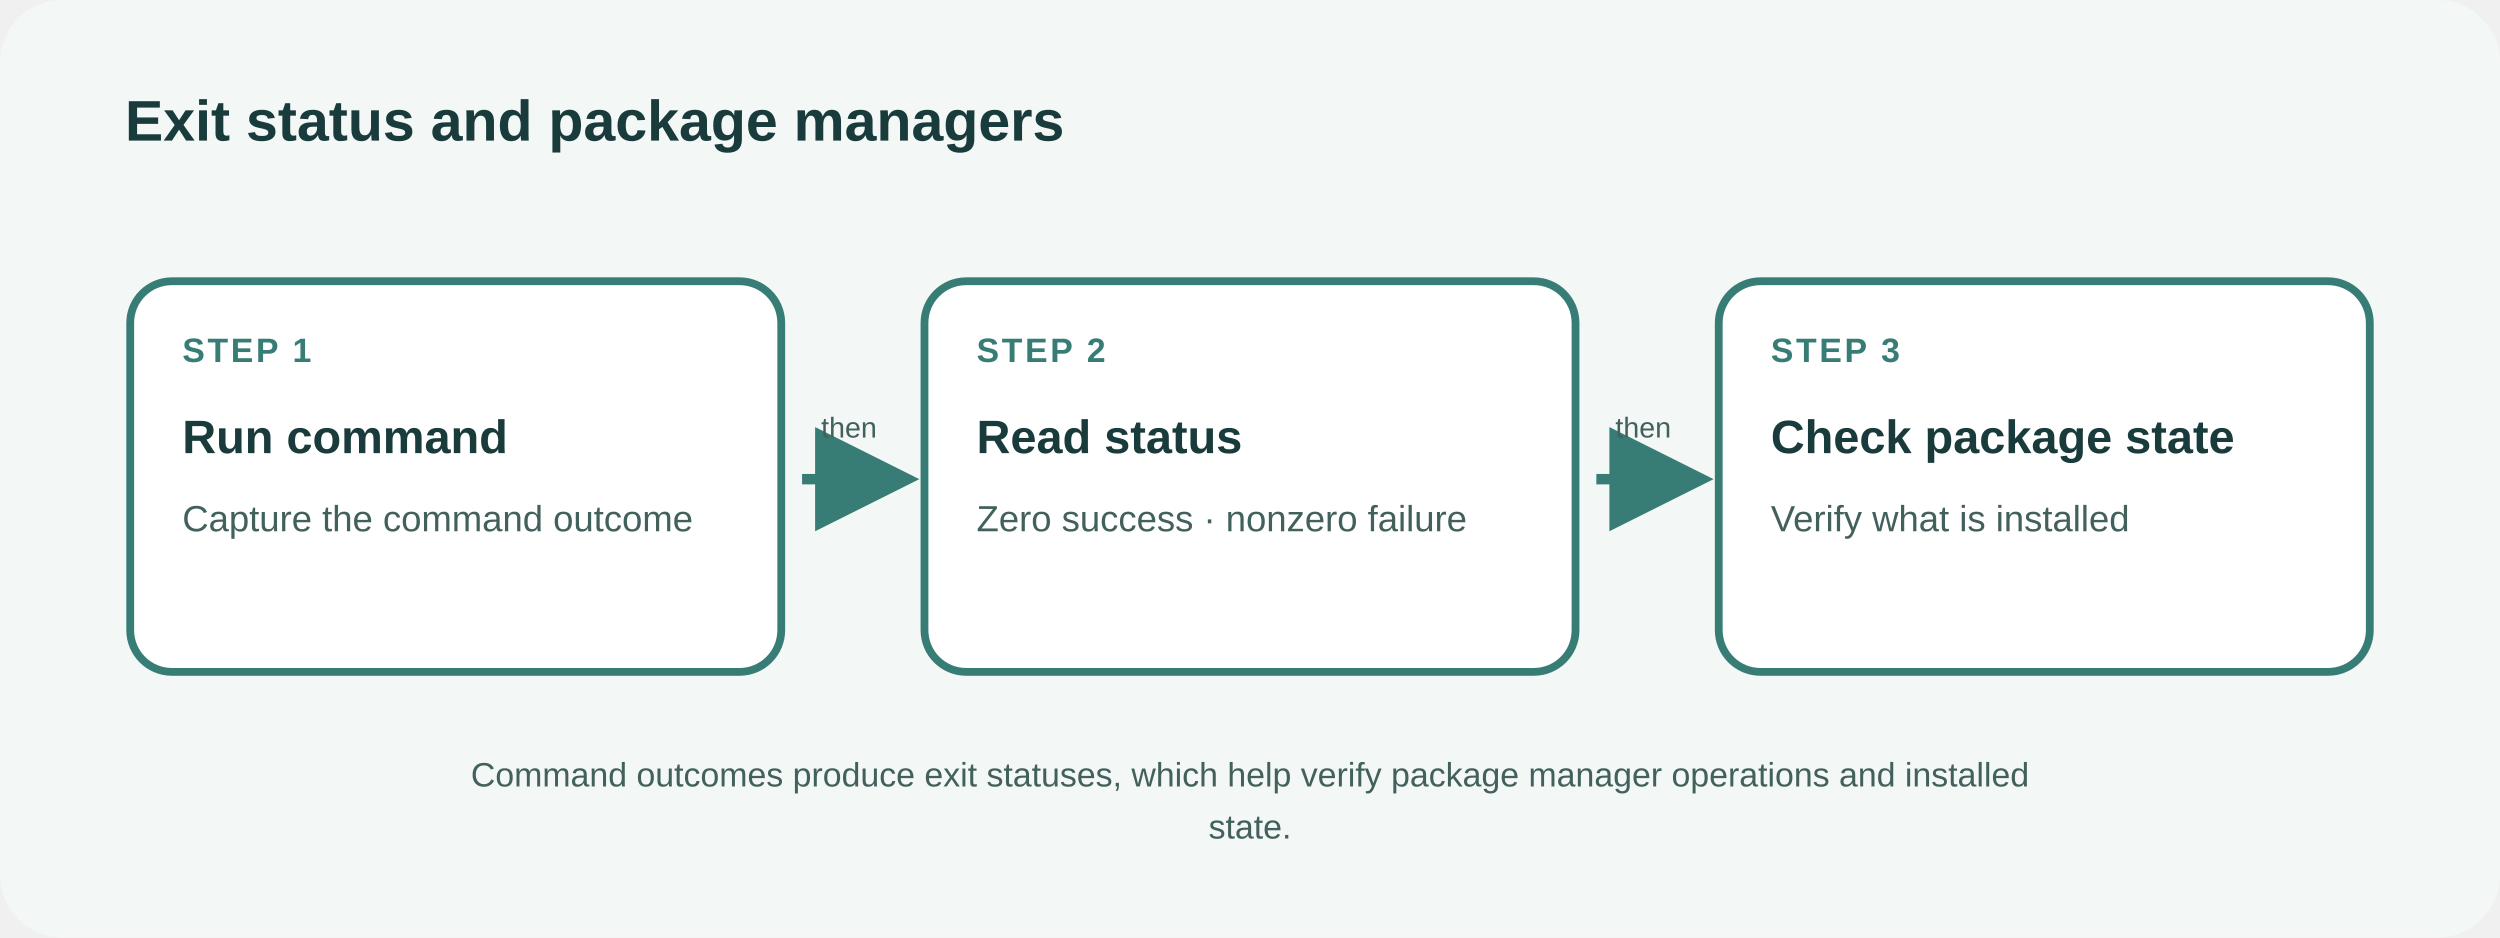
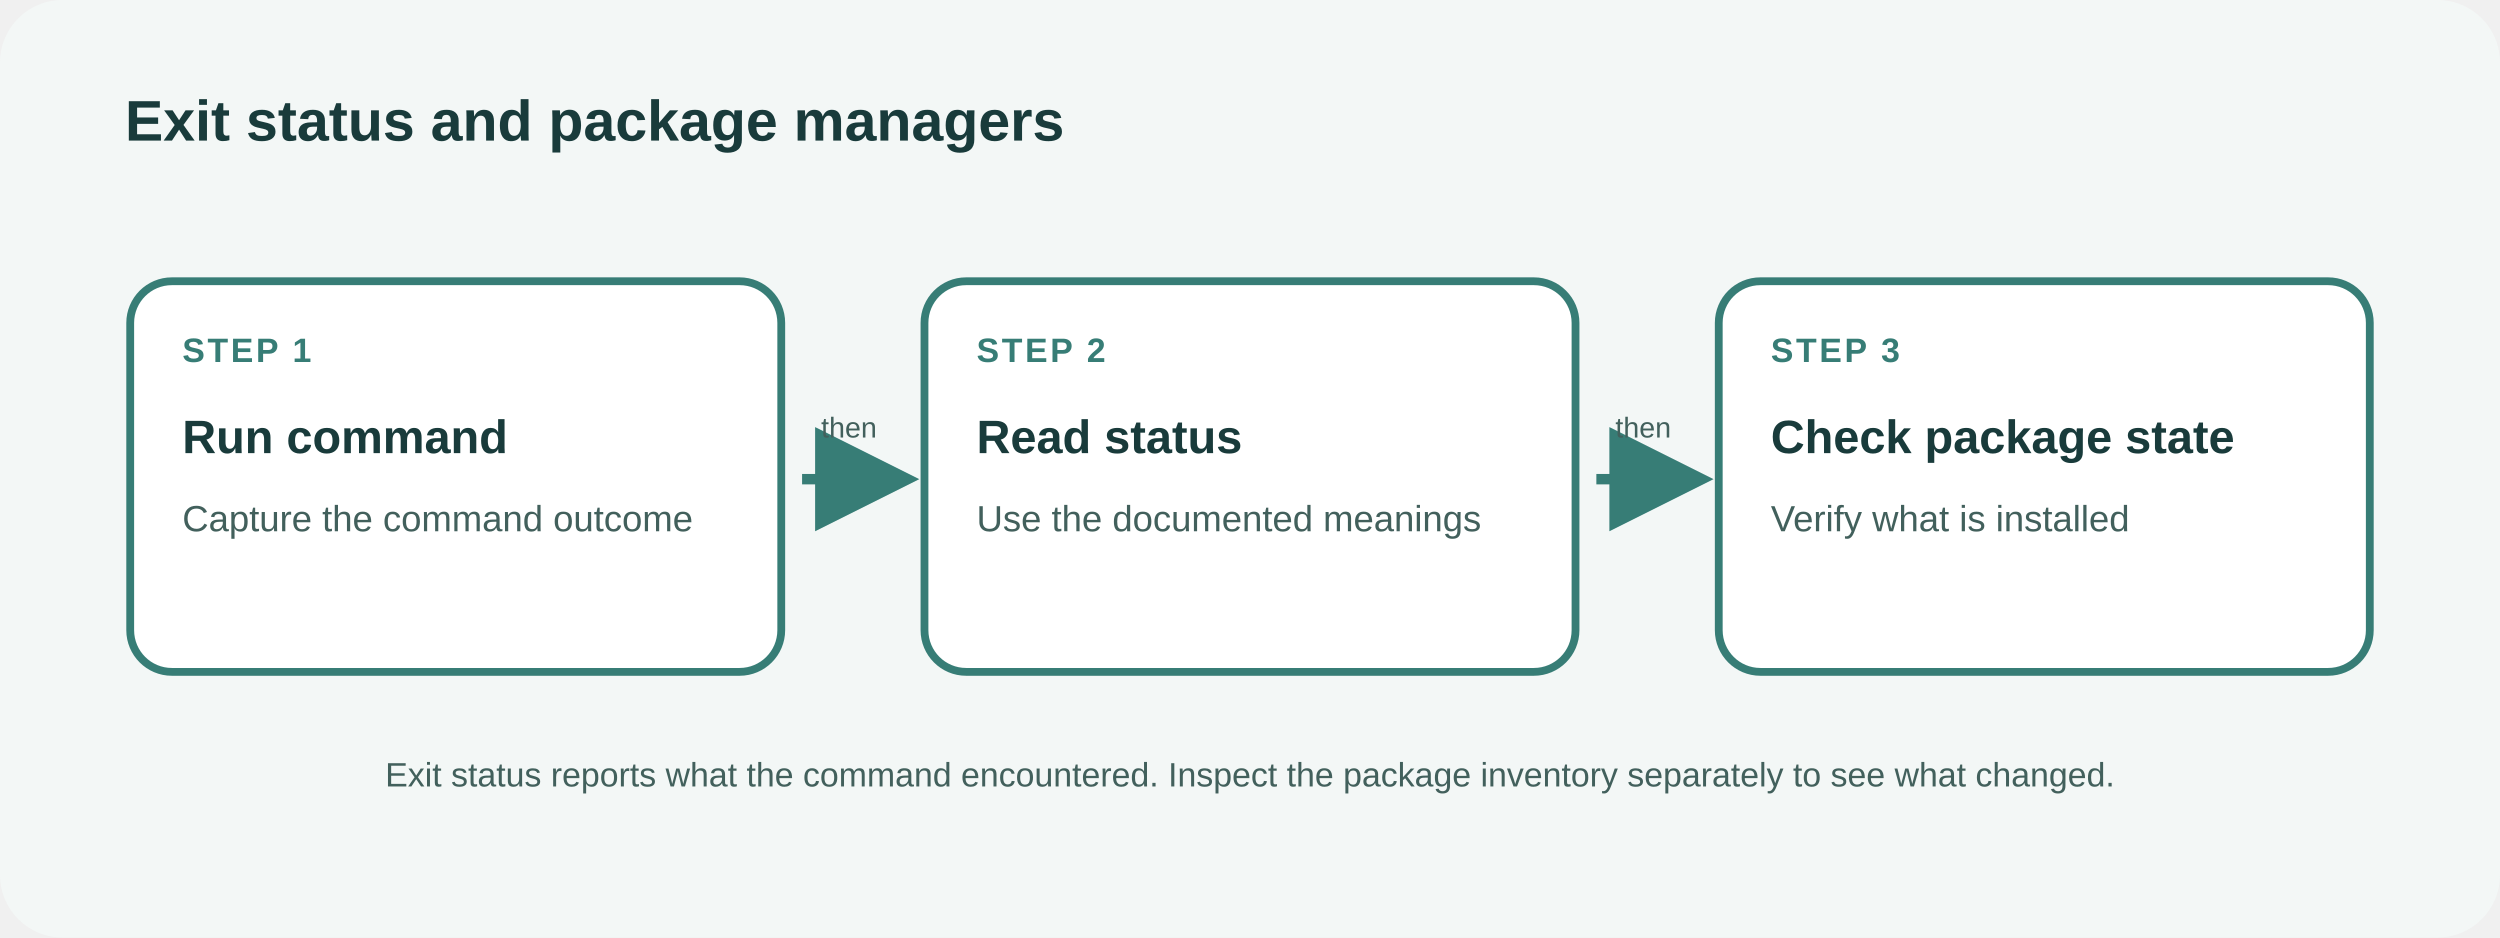
<svg xmlns="http://www.w3.org/2000/svg" width="960" height="360" viewBox="0 0 960 360" role="img" aria-labelledby="title desc">
  <defs>
    <marker id="arrow" markerWidth="10" markerHeight="10" refX="8" refY="5" orient="auto">
      <path d="M0 0L10 5L0 10Z" fill="#377d76" />
    </marker>
  </defs>
  <rect width="960" height="360" rx="24" fill="#f3f7f6" />
  <text x="48" y="54" font-family="Arial,sans-serif" font-size="22" font-weight="700" fill="#193b3b">Exit status and package managers</text>
  <rect x="50" y="108" width="250" height="150" rx="16" fill="#fff" stroke="#377d76" stroke-width="3" />
  <text x="70" y="139" font-family="Arial,sans-serif" font-size="13" font-weight="700" letter-spacing="1" fill="#377d76">STEP 1</text>
  <text x="70" y="174" font-family="Arial,sans-serif" font-size="18" font-weight="700" fill="#193b3b">Run command</text>
  <text x="70" y="204" font-family="Arial,sans-serif" font-size="14" fill="#42605c">Capture the command outcome</text>
  <path d="M308 184H345" stroke="#377d76" stroke-width="4" marker-end="url(#arrow)" />
  <text x="326" y="168" text-anchor="middle" font-family="Arial,sans-serif" font-size="11" fill="#42605c">then</text>
  <rect x="355" y="108" width="250" height="150" rx="16" fill="#fff" stroke="#377d76" stroke-width="3" />
  <text x="375" y="139" font-family="Arial,sans-serif" font-size="13" font-weight="700" letter-spacing="1" fill="#377d76">STEP 2</text>
  <text x="375" y="174" font-family="Arial,sans-serif" font-size="18" font-weight="700" fill="#193b3b">Read status</text>
-   <text x="375" y="204" font-family="Arial,sans-serif" font-size="14" fill="#42605c">Zero success · nonzero failure</text>
+   <text x="375" y="204" font-family="Arial,sans-serif" font-size="14" fill="#42605c">Use the documented meanings</text>
  <path d="M613 184H650" stroke="#377d76" stroke-width="4" marker-end="url(#arrow)" />
  <text x="631" y="168" text-anchor="middle" font-family="Arial,sans-serif" font-size="11" fill="#42605c">then</text>
  <rect x="660" y="108" width="250" height="150" rx="16" fill="#fff" stroke="#377d76" stroke-width="3" />
  <text x="680" y="139" font-family="Arial,sans-serif" font-size="13" font-weight="700" letter-spacing="1" fill="#377d76">STEP 3</text>
  <text x="680" y="174" font-family="Arial,sans-serif" font-size="18" font-weight="700" fill="#193b3b">Check package state</text>
  <text x="680" y="204" font-family="Arial,sans-serif" font-size="14" fill="#42605c">Verify what is installed</text>
-   <text x="480" y="302" text-anchor="middle" font-family="Arial,sans-serif" font-size="13" fill="#42605c">Command outcomes produce exit statuses, which help verify package manager operations and installed</text>
-   <text x="480" y="322" text-anchor="middle" font-family="Arial,sans-serif" font-size="13" fill="#42605c">state.</text>
+   <text x="480" y="302" text-anchor="middle" font-family="Arial,sans-serif" font-size="13" fill="#42605c">Exit status reports what the command encountered. Inspect the package inventory separately to see what changed.</text>
</svg>
